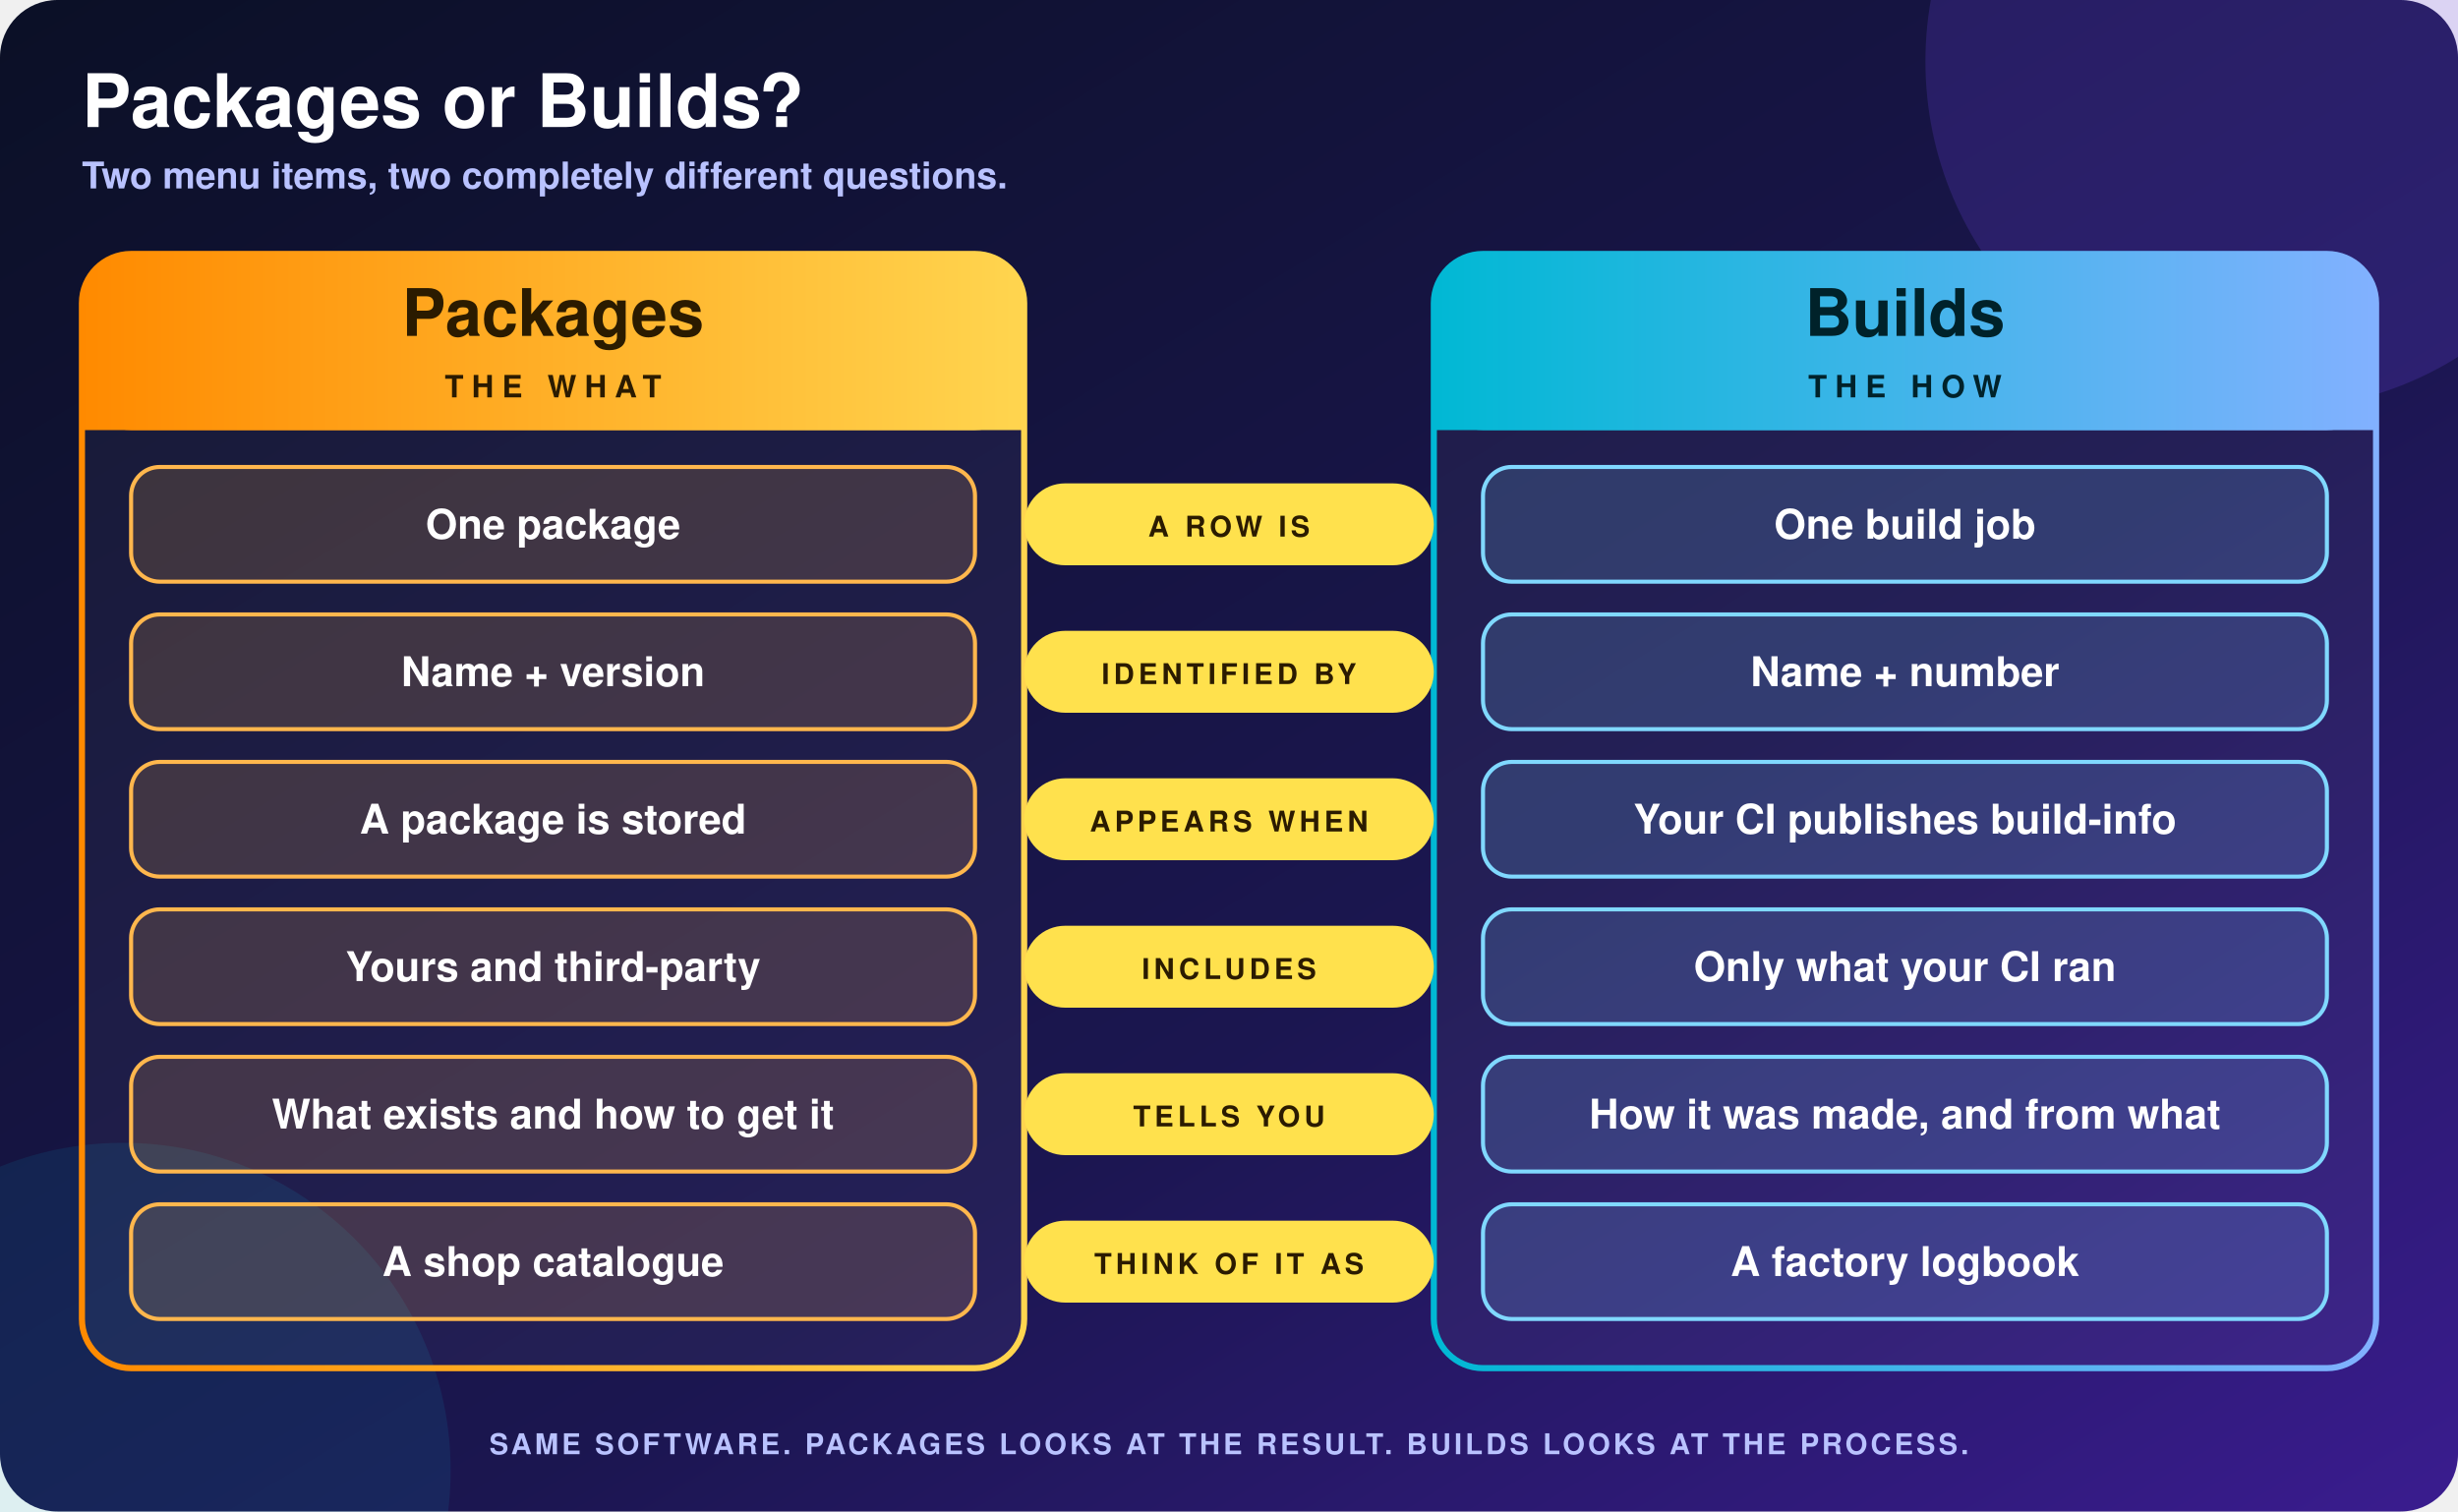
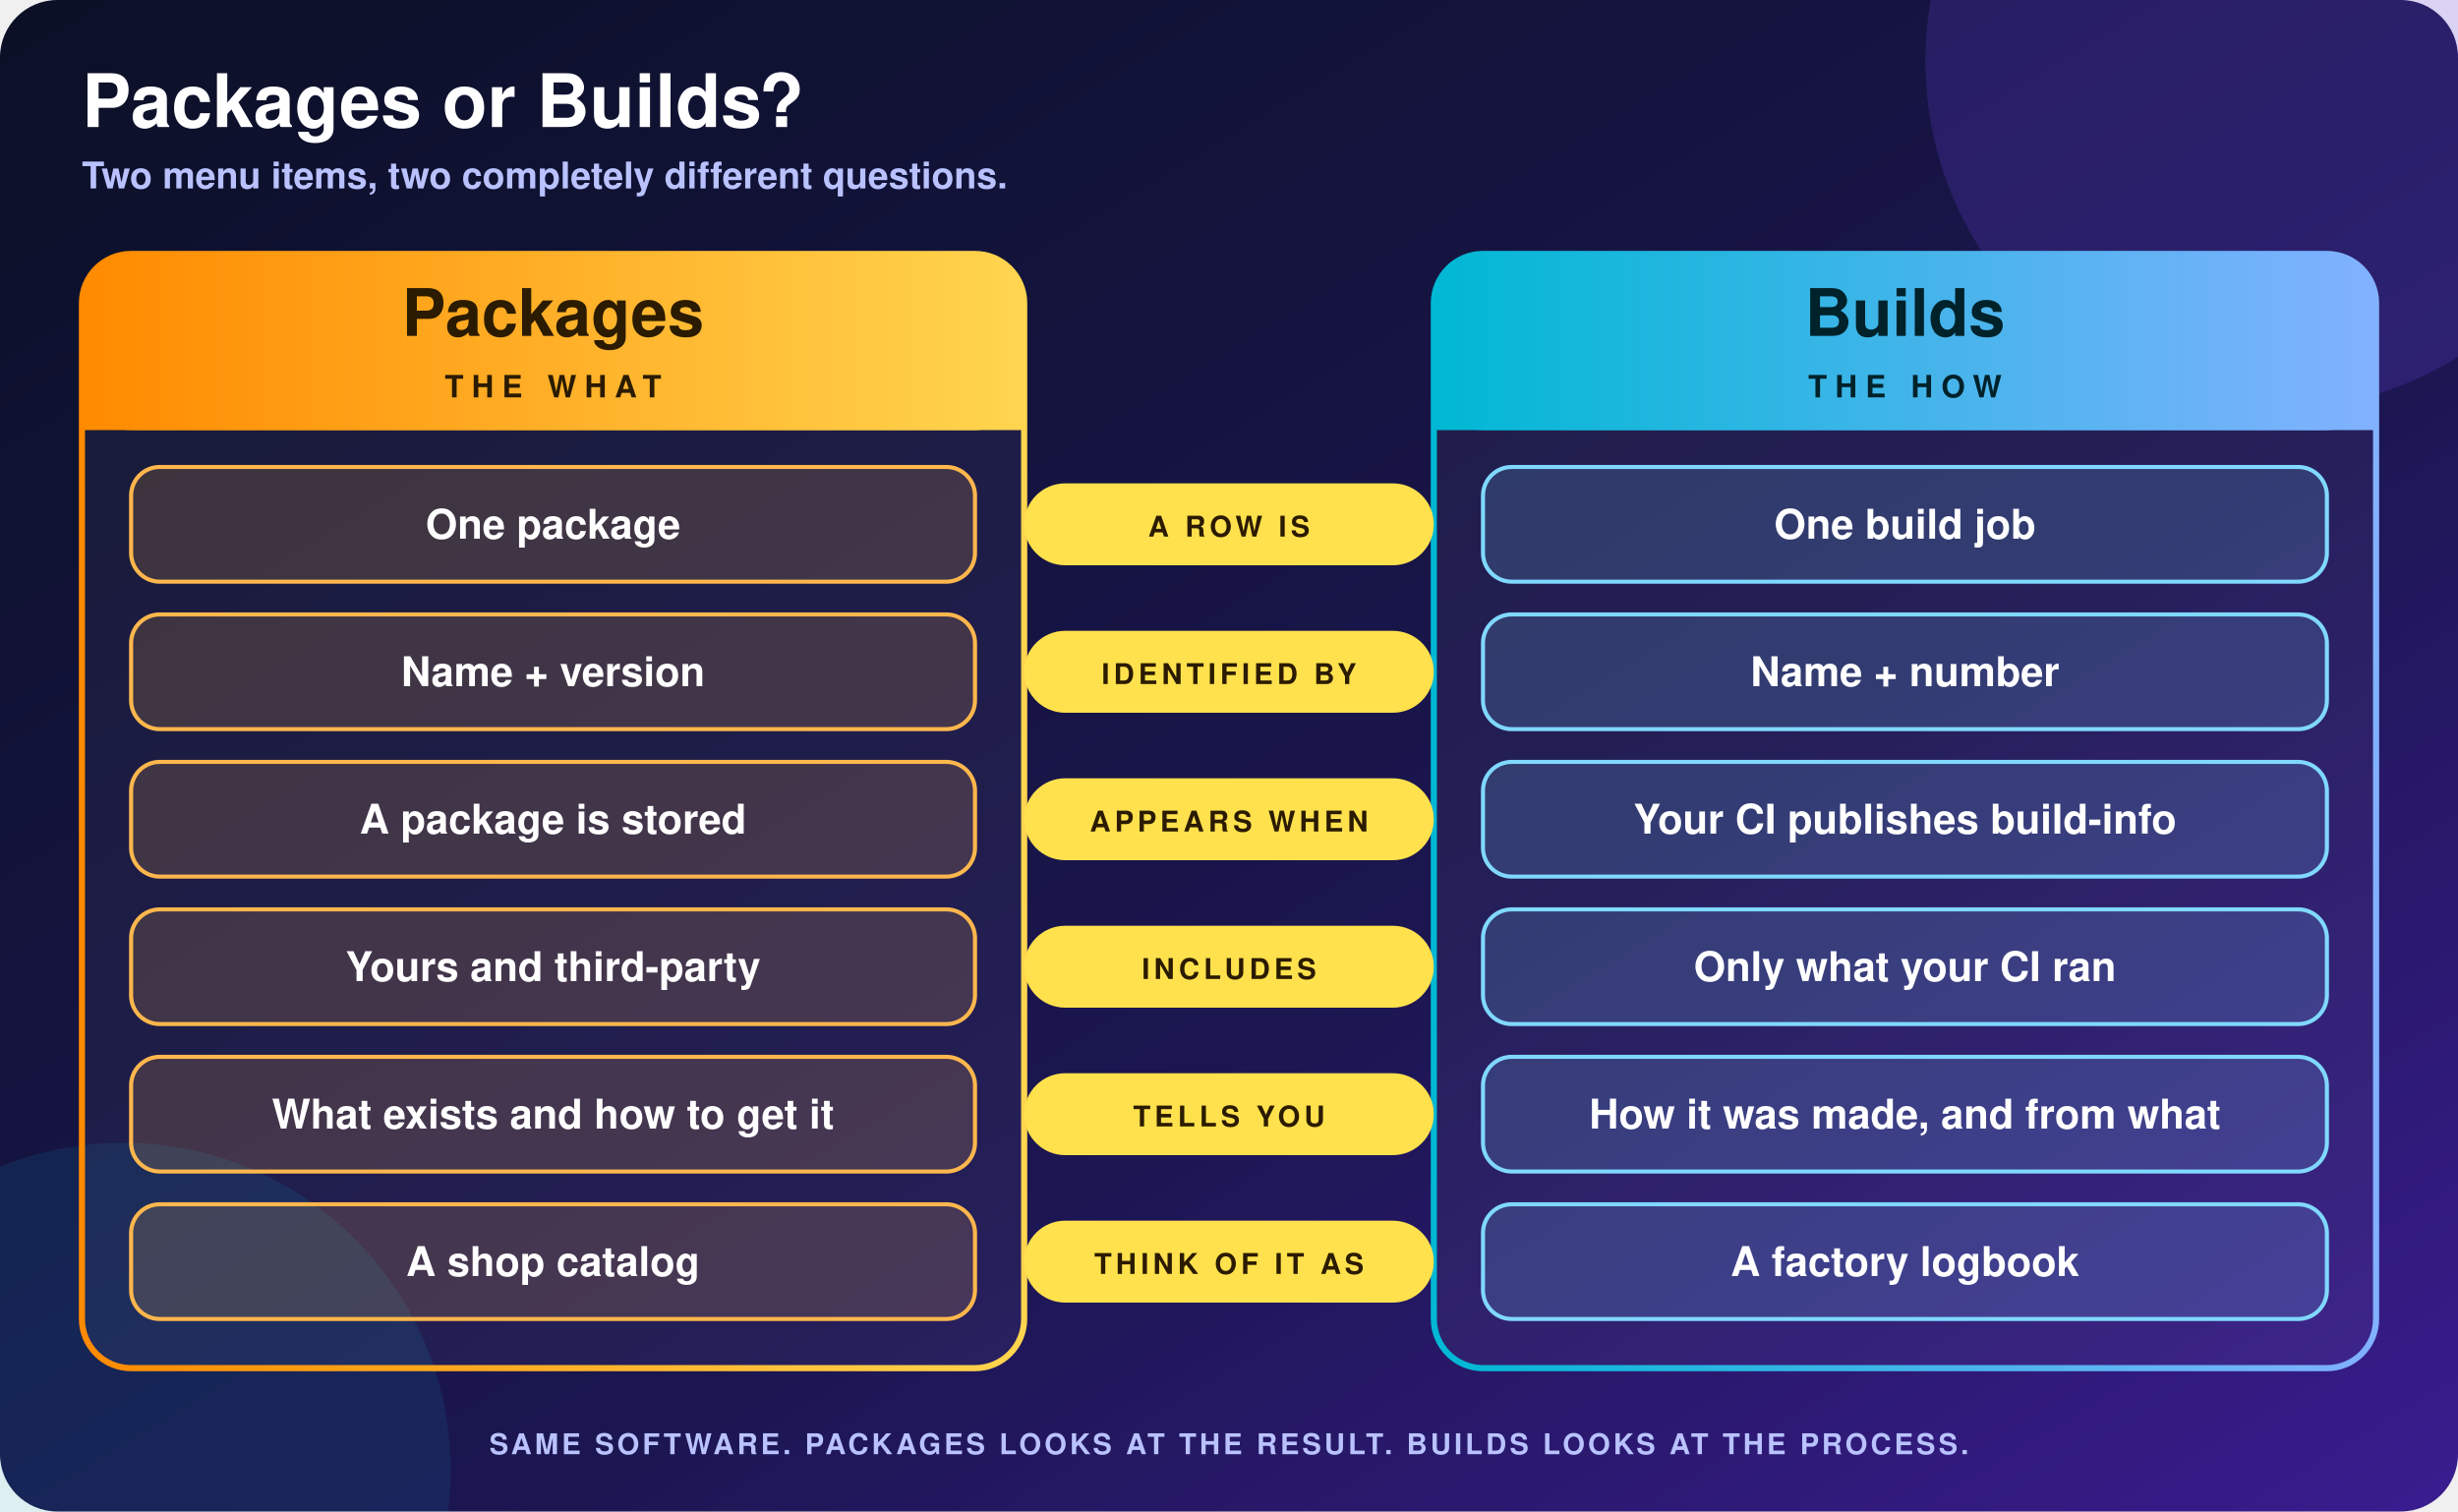
- <svg xmlns="http://www.w3.org/2000/svg" viewBox="0 0 1200 738" width="1200" height="738" role="img" aria-label="Packages versus Builds. In Packages a row is one package, identified by name and version; it appears when a package is stored, includes your own and third-party packages, tells you what exists and how to get it, and is like a shop catalogue. In Builds a row is one build job, identified by name and number; it appears only when your CI publishes build-info, includes only what your CI ran, tells you how something was made and from what, and is like a factory logbook.">
+ <svg xmlns="http://www.w3.org/2000/svg" viewBox="0 0 1200 738" width="1200" height="738" role="img" aria-label="Packages versus Builds. In Packages a row is one package, identified by name and version; it appears when a package is stored, includes your own and third-party packages, tells you what exists and how to get it, and is like a shop catalog. In Builds a row is one build job, identified by name and number; it appears only when your CI publishes build-info, includes only what your CI ran, tells you how something was made and from what, and is like a factory logbook.">
  <defs>
    <linearGradient id="bg" x1="0" y1="0" x2="1" y2="1">
      <stop offset="0" stop-color="#0B1026" />
      <stop offset=".6" stop-color="#1B1650" />
      <stop offset="1" stop-color="#3A1C8F" />
    </linearGradient>
    <linearGradient id="pk" x1="0" y1="0" x2="1" y2="0">
      <stop offset="0" stop-color="#FF8A00" />
      <stop offset="1" stop-color="#FFD54F" />
    </linearGradient>
    <linearGradient id="bl" x1="0" y1="0" x2="1" y2="0">
      <stop offset="0" stop-color="#00B8D4" />
      <stop offset="1" stop-color="#82B1FF" />
    </linearGradient>
  </defs>
  <rect width="1200" height="738" rx="28" fill="url(#bg)" />
  <circle cx="1110" cy="30" r="170" fill="#7C4DFF" opacity=".18" />
  <circle cx="60" cy="718" r="160" fill="#00E5FF" opacity=".08" />
  <text x="40" y="62" font-family="Segoe UI, Helvetica Neue, Helvetica, Arial, sans-serif" font-size="36" font-weight="900" fill="#FFFFFF">Packages or Builds?</text>
  <text x="40" y="92" font-family="Segoe UI, Helvetica Neue, Helvetica, Arial, sans-serif" font-size="18" font-weight="600" fill="#B9C2FF">Two menu items, two completely different questions.</text>
  <rect x="40" y="124" width="460" height="544" rx="24" fill="#FFFFFF" fill-opacity=".04" stroke="url(#pk)" stroke-width="3" />
  <rect x="40" y="124" width="460" height="86" rx="24" fill="url(#pk)" />
  <rect x="40" y="184" width="460" height="26" fill="url(#pk)" />
  <text x="270" y="164" text-anchor="middle" font-family="Segoe UI, Helvetica Neue, Helvetica, Arial, sans-serif" font-size="32" font-weight="900" fill="#2B1B00">Packages</text>
  <text x="270" y="194" text-anchor="middle" font-family="Segoe UI, Helvetica Neue, Helvetica, Arial, sans-serif" font-size="15" font-weight="900" fill="#2B1B00" letter-spacing="4">THE WHAT</text>
  <rect x="700" y="124" width="460" height="544" rx="24" fill="#FFFFFF" fill-opacity=".04" stroke="url(#bl)" stroke-width="3" />
  <rect x="700" y="124" width="460" height="86" rx="24" fill="url(#bl)" />
  <rect x="700" y="184" width="460" height="26" fill="url(#bl)" />
  <text x="930" y="164" text-anchor="middle" font-family="Segoe UI, Helvetica Neue, Helvetica, Arial, sans-serif" font-size="32" font-weight="900" fill="#00222A">Builds</text>
  <text x="930" y="194" text-anchor="middle" font-family="Segoe UI, Helvetica Neue, Helvetica, Arial, sans-serif" font-size="15" font-weight="900" fill="#00222A" letter-spacing="4">THE HOW</text>
  <rect x="64" y="228" width="412" height="56" rx="14" fill="#FFB74D" fill-opacity="0.16" stroke="#FFB74D" stroke-width="2" />
  <text x="270" y="263" text-anchor="middle" font-family="Segoe UI, Helvetica Neue, Helvetica, Arial, sans-serif" font-size="20" font-weight="700" fill="#FFFFFF">One package</text>
  <rect x="500" y="236" width="200" height="40" rx="20" fill="#FFE14D" />
  <text x="600" y="262" text-anchor="middle" font-family="Segoe UI, Helvetica Neue, Helvetica, Arial, sans-serif" font-size="14" font-weight="900" fill="#2B1B00" letter-spacing="2">A ROW IS</text>
  <rect x="724" y="228" width="412" height="56" rx="14" fill="#80D8FF" fill-opacity="0.16" stroke="#80D8FF" stroke-width="2" />
  <text x="930" y="263" text-anchor="middle" font-family="Segoe UI, Helvetica Neue, Helvetica, Arial, sans-serif" font-size="20" font-weight="700" fill="#FFFFFF">One build job</text>
  <rect x="64" y="300" width="412" height="56" rx="14" fill="#FFB74D" fill-opacity="0.16" stroke="#FFB74D" stroke-width="2" />
  <text x="270" y="335" text-anchor="middle" font-family="Segoe UI, Helvetica Neue, Helvetica, Arial, sans-serif" font-size="20" font-weight="700" fill="#FFFFFF">Name + version</text>
  <rect x="500" y="308" width="200" height="40" rx="20" fill="#FFE14D" />
  <text x="600" y="334" text-anchor="middle" font-family="Segoe UI, Helvetica Neue, Helvetica, Arial, sans-serif" font-size="14" font-weight="900" fill="#2B1B00" letter-spacing="2">IDENTIFIED BY</text>
  <rect x="724" y="300" width="412" height="56" rx="14" fill="#80D8FF" fill-opacity="0.16" stroke="#80D8FF" stroke-width="2" />
  <text x="930" y="335" text-anchor="middle" font-family="Segoe UI, Helvetica Neue, Helvetica, Arial, sans-serif" font-size="20" font-weight="700" fill="#FFFFFF">Name + number</text>
  <rect x="64" y="372" width="412" height="56" rx="14" fill="#FFB74D" fill-opacity="0.16" stroke="#FFB74D" stroke-width="2" />
  <text x="270" y="407" text-anchor="middle" font-family="Segoe UI, Helvetica Neue, Helvetica, Arial, sans-serif" font-size="20" font-weight="700" fill="#FFFFFF">A package is stored</text>
  <rect x="500" y="380" width="200" height="40" rx="20" fill="#FFE14D" />
  <text x="600" y="406" text-anchor="middle" font-family="Segoe UI, Helvetica Neue, Helvetica, Arial, sans-serif" font-size="14" font-weight="900" fill="#2B1B00" letter-spacing="2">APPEARS WHEN</text>
  <rect x="724" y="372" width="412" height="56" rx="14" fill="#80D8FF" fill-opacity="0.16" stroke="#80D8FF" stroke-width="2" />
  <text x="930" y="407" text-anchor="middle" font-family="Segoe UI, Helvetica Neue, Helvetica, Arial, sans-serif" font-size="20" font-weight="700" fill="#FFFFFF">Your CI publishes build-info</text>
  <rect x="64" y="444" width="412" height="56" rx="14" fill="#FFB74D" fill-opacity="0.16" stroke="#FFB74D" stroke-width="2" />
  <text x="270" y="479" text-anchor="middle" font-family="Segoe UI, Helvetica Neue, Helvetica, Arial, sans-serif" font-size="20" font-weight="700" fill="#FFFFFF">Yours and third-party</text>
  <rect x="500" y="452" width="200" height="40" rx="20" fill="#FFE14D" />
  <text x="600" y="478" text-anchor="middle" font-family="Segoe UI, Helvetica Neue, Helvetica, Arial, sans-serif" font-size="14" font-weight="900" fill="#2B1B00" letter-spacing="2">INCLUDES</text>
  <rect x="724" y="444" width="412" height="56" rx="14" fill="#80D8FF" fill-opacity="0.16" stroke="#80D8FF" stroke-width="2" />
  <text x="930" y="479" text-anchor="middle" font-family="Segoe UI, Helvetica Neue, Helvetica, Arial, sans-serif" font-size="20" font-weight="700" fill="#FFFFFF">Only what your CI ran</text>
  <rect x="64" y="516" width="412" height="56" rx="14" fill="#FFB74D" fill-opacity="0.16" stroke="#FFB74D" stroke-width="2" />
  <text x="270" y="551" text-anchor="middle" font-family="Segoe UI, Helvetica Neue, Helvetica, Arial, sans-serif" font-size="20" font-weight="700" fill="#FFFFFF">What exists and how to get it</text>
  <rect x="500" y="524" width="200" height="40" rx="20" fill="#FFE14D" />
  <text x="600" y="550" text-anchor="middle" font-family="Segoe UI, Helvetica Neue, Helvetica, Arial, sans-serif" font-size="14" font-weight="900" fill="#2B1B00" letter-spacing="2">TELLS YOU</text>
  <rect x="724" y="516" width="412" height="56" rx="14" fill="#80D8FF" fill-opacity="0.16" stroke="#80D8FF" stroke-width="2" />
  <text x="930" y="551" text-anchor="middle" font-family="Segoe UI, Helvetica Neue, Helvetica, Arial, sans-serif" font-size="20" font-weight="700" fill="#FFFFFF">How it was made, and from what</text>
  <rect x="64" y="588" width="412" height="56" rx="14" fill="#FFB74D" fill-opacity="0.16" stroke="#FFB74D" stroke-width="2" />
-   <text x="270" y="623" text-anchor="middle" font-family="Segoe UI, Helvetica Neue, Helvetica, Arial, sans-serif" font-size="20" font-weight="700" fill="#FFFFFF">A shop catalogue</text>
+   <text x="270" y="623" text-anchor="middle" font-family="Segoe UI, Helvetica Neue, Helvetica, Arial, sans-serif" font-size="20" font-weight="700" fill="#FFFFFF">A shop catalog</text>
  <rect x="500" y="596" width="200" height="40" rx="20" fill="#FFE14D" />
  <text x="600" y="622" text-anchor="middle" font-family="Segoe UI, Helvetica Neue, Helvetica, Arial, sans-serif" font-size="14" font-weight="900" fill="#2B1B00" letter-spacing="2">THINK OF IT AS</text>
  <rect x="724" y="588" width="412" height="56" rx="14" fill="#80D8FF" fill-opacity="0.16" stroke="#80D8FF" stroke-width="2" />
  <text x="930" y="623" text-anchor="middle" font-family="Segoe UI, Helvetica Neue, Helvetica, Arial, sans-serif" font-size="20" font-weight="700" fill="#FFFFFF">A factory logbook</text>
  <text x="600" y="710" text-anchor="middle" font-family="Segoe UI, Helvetica Neue, Helvetica, Arial, sans-serif" font-size="14" font-weight="800" fill="#B9C2FF" letter-spacing="1.5">SAME SOFTWARE. PACKAGES LOOKS AT THE RESULT. BUILDS LOOKS AT THE PROCESS.</text>
</svg>
